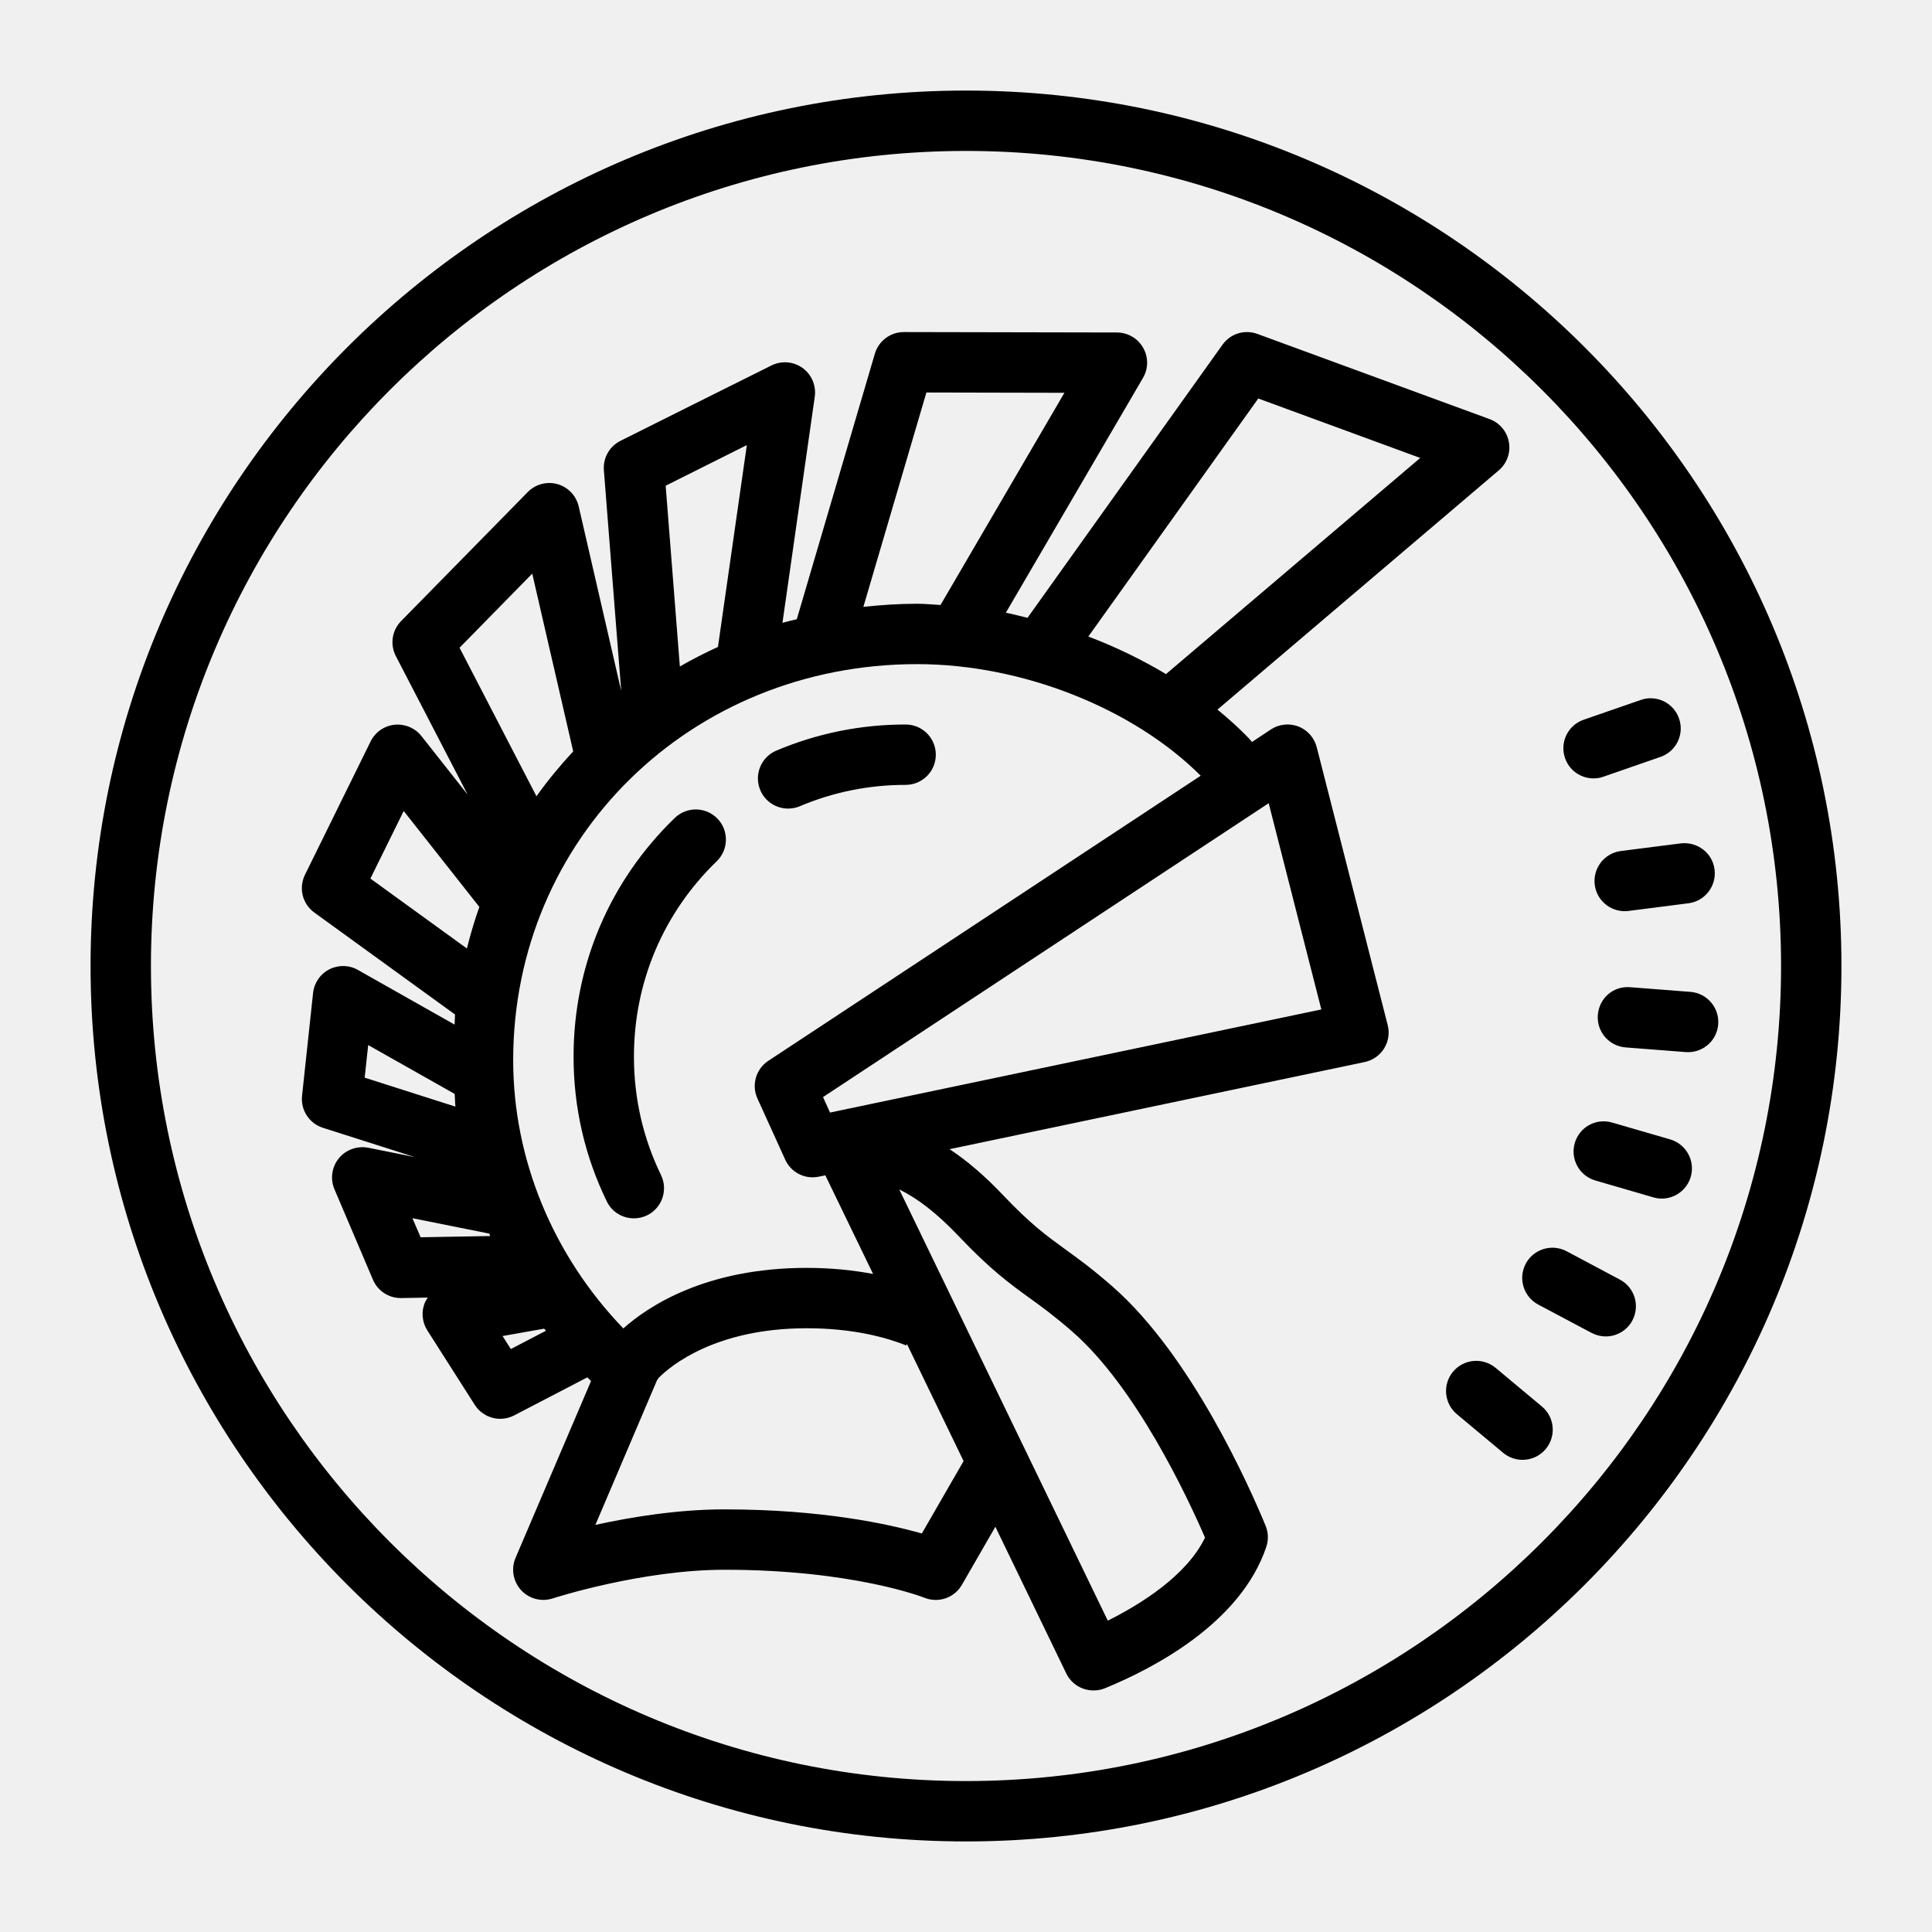
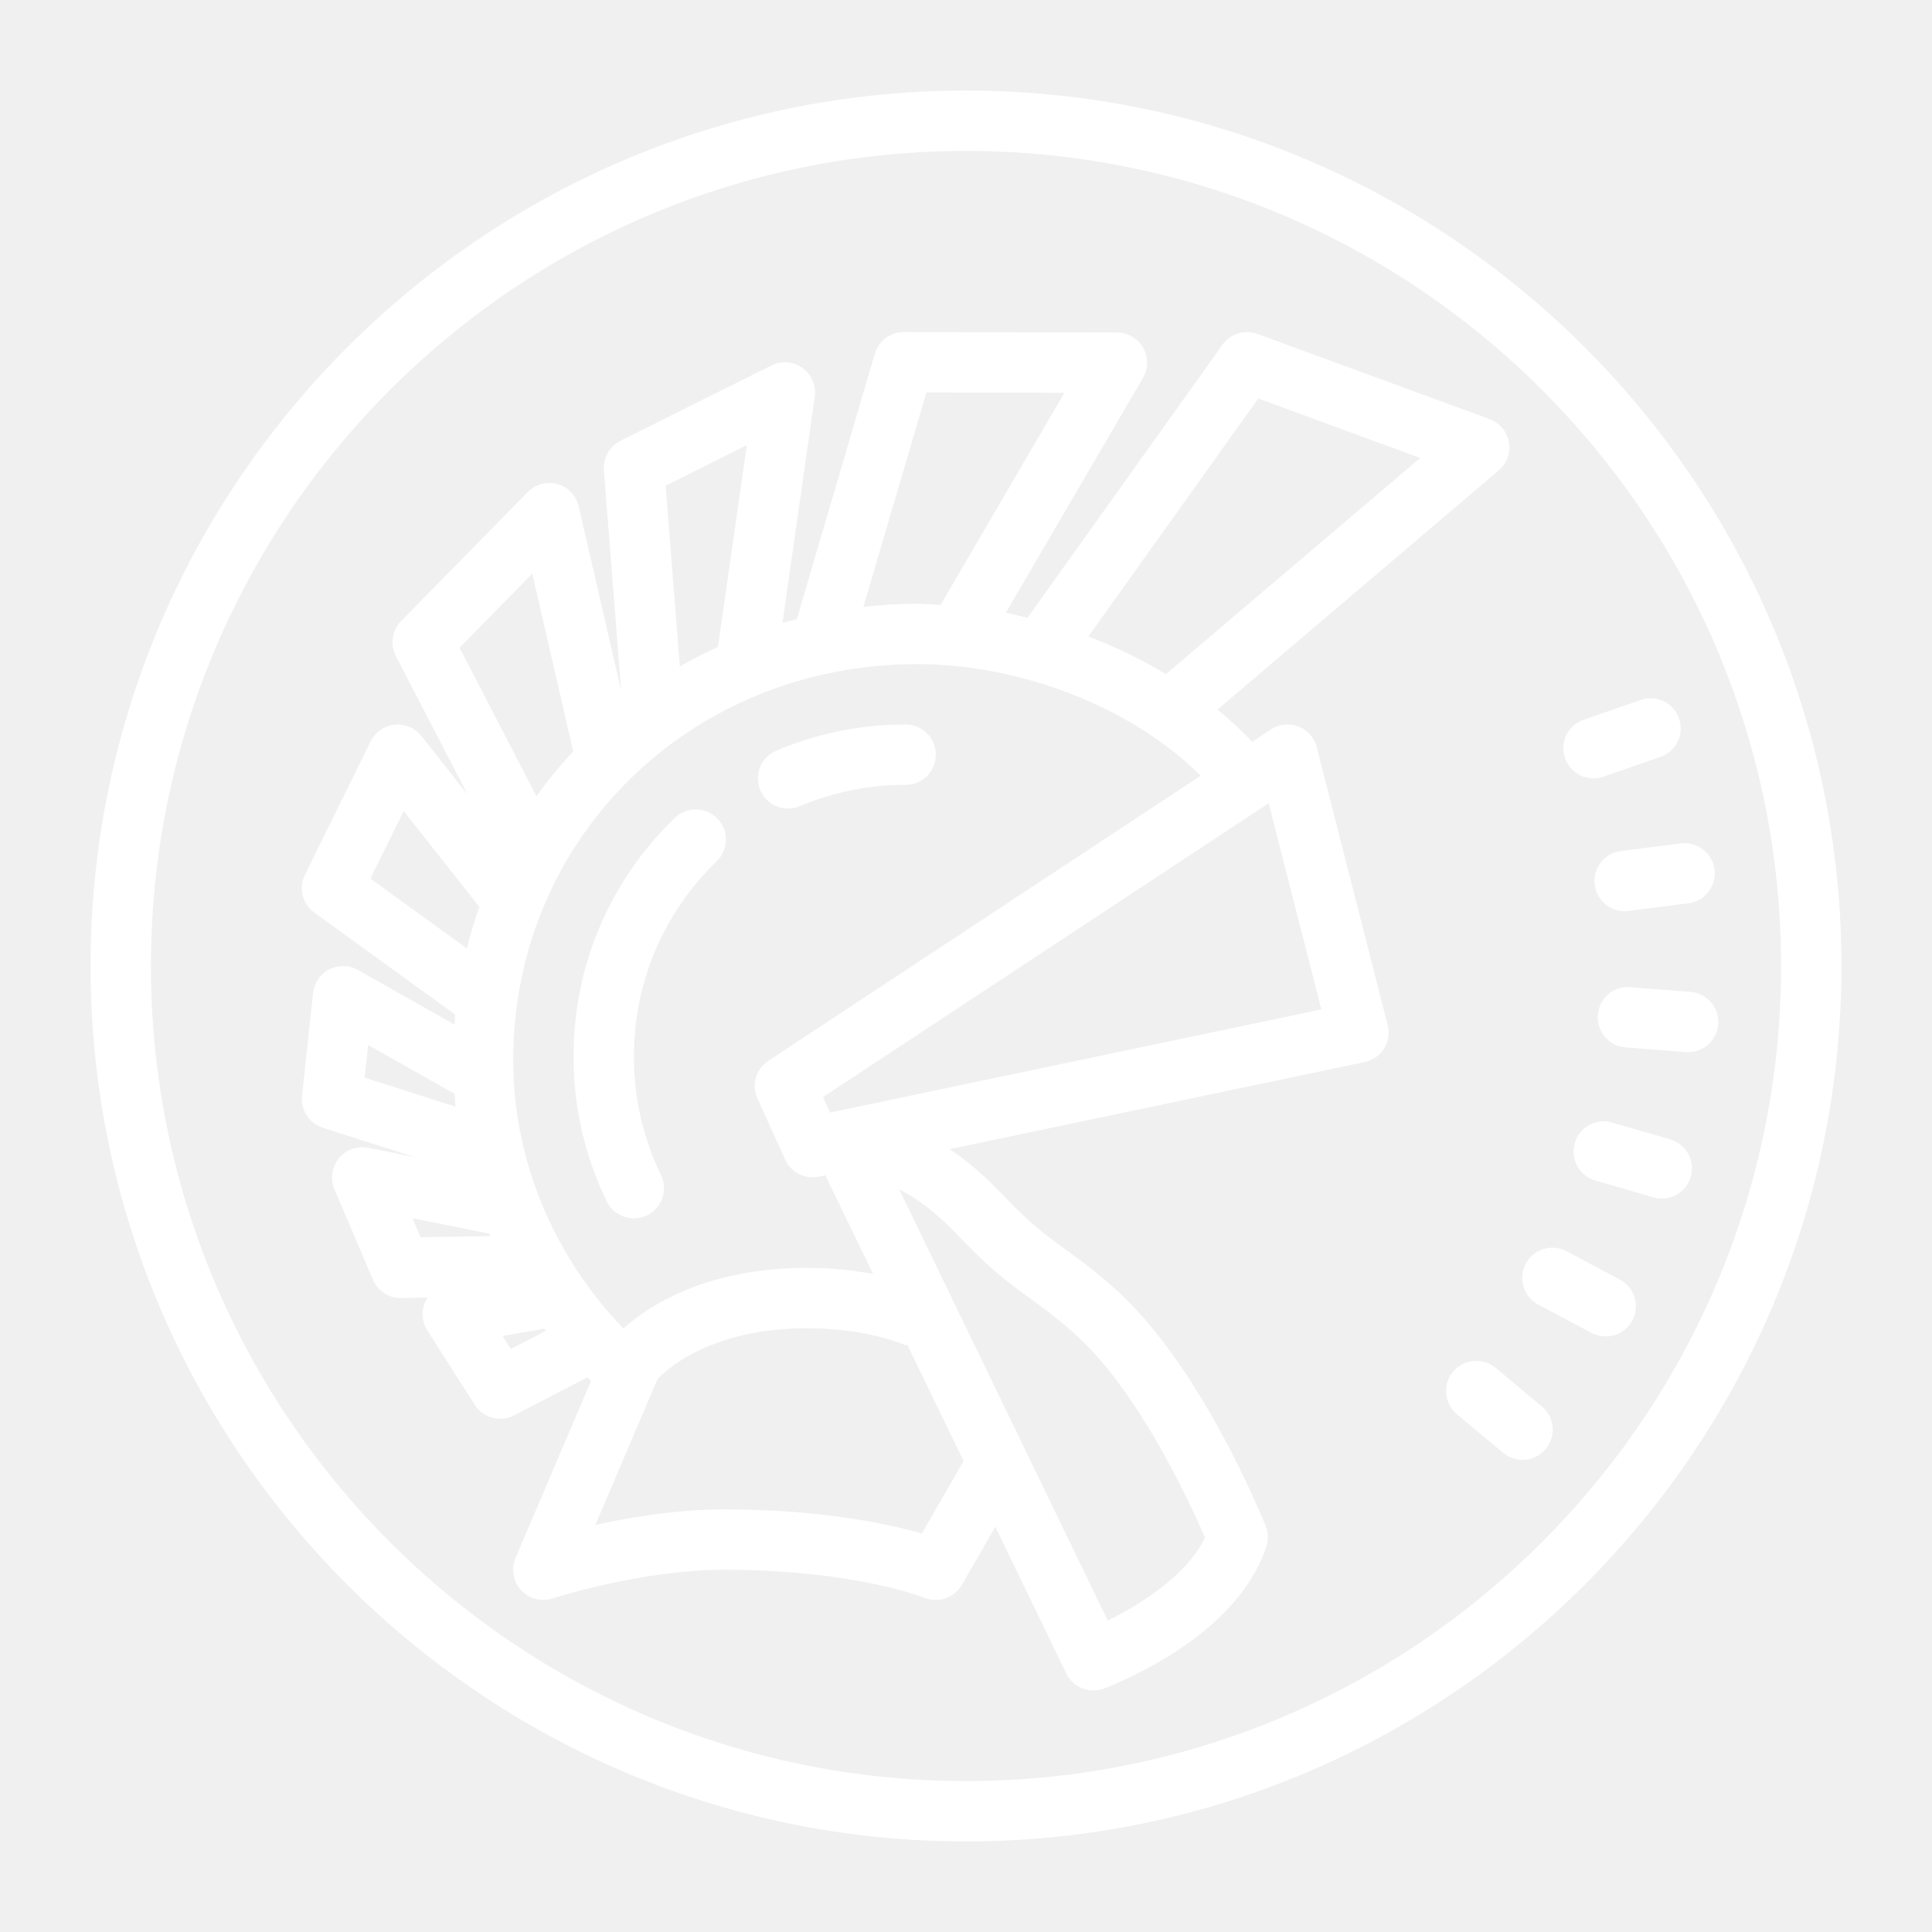
- <svg xmlns="http://www.w3.org/2000/svg" viewBox="0 0 64 64" width="128px" height="128px">
+ <svg xmlns="http://www.w3.org/2000/svg" fill="#fff" viewBox="0 0 64 64" width="128px" height="128px">
  <path d="M 32 3 C 16.01 3 3 16.01 3 32 C 3 47.99 16.01 61 32 61 C 47.99 61 61 47.99 61 32 C 61 16.01 47.99 3 32 3 z M 32 5 C 46.888 5 59 17.112 59 32 C 59 46.888 46.888 59 32 59 C 17.112 59 5 46.888 5 32 C 5 17.112 17.112 5 32 5 z M 29.939 11 C 29.496 11 29.105 11.293 28.98 11.719 L 26.395 20.512 C 26.237 20.552 26.076 20.586 25.92 20.631 L 26.99 13.143 C 27.042 12.779 26.889 12.412 26.594 12.195 C 26.296 11.977 25.906 11.941 25.572 12.098 C 25.403 12.178 20.553 14.604 20.553 14.604 C 20.189 14.787 19.972 15.17 20.004 15.576 L 20.578 22.885 L 19.17 16.775 C 19.088 16.42 18.818 16.136 18.467 16.037 C 18.114 15.94 17.737 16.039 17.482 16.301 L 13.287 20.574 C 12.984 20.883 12.914 21.35 13.113 21.734 L 15.492 26.324 L 13.961 24.383 C 13.749 24.112 13.4 23.973 13.07 24.008 C 12.728 24.044 12.429 24.252 12.277 24.561 L 10.102 28.979 C 9.887 29.416 10.017 29.943 10.412 30.229 L 15.074 33.607 C 15.064 33.716 15.067 33.831 15.059 33.941 L 11.857 32.131 C 11.565 31.964 11.208 31.958 10.908 32.111 C 10.608 32.265 10.407 32.56 10.371 32.895 L 10.006 36.299 C 9.955 36.771 10.242 37.214 10.695 37.359 L 13.742 38.33 L 12.197 38.02 C 11.837 37.952 11.461 38.082 11.225 38.369 C 10.991 38.657 10.933 39.052 11.078 39.393 L 12.355 42.393 C 12.512 42.762 12.875 43 13.275 43 L 13.295 43 L 14.172 42.984 C 14.14 43.032 14.106 43.079 14.082 43.133 C 13.948 43.439 13.977 43.791 14.156 44.072 L 15.727 46.537 C 15.918 46.835 16.24 47 16.572 47 C 16.727 47 16.885 46.964 17.033 46.887 L 19.455 45.627 C 19.496 45.668 19.539 45.705 19.58 45.746 L 17.078 51.607 C 16.924 51.968 16.997 52.386 17.262 52.676 C 17.527 52.965 17.936 53.071 18.311 52.949 C 18.34 52.939 21.252 52 24 52 C 28.269 52 30.6 52.918 30.619 52.926 C 30.743 52.977 30.871 53 30.998 53 C 31.346 53 31.683 52.816 31.865 52.498 L 32.973 50.576 L 35.322 55.436 C 35.494 55.791 35.851 55.998 36.223 55.998 C 36.35 55.998 36.478 55.977 36.602 55.926 C 38.236 55.257 41.101 53.757 41.947 51.244 C 42.024 51.015 42.017 50.768 41.926 50.545 C 41.397 49.264 39.468 44.904 36.848 42.613 C 36.162 42.013 35.689 41.674 35.264 41.367 C 34.663 40.931 34.145 40.556 33.225 39.588 C 32.598 38.925 32.017 38.44 31.457 38.068 L 45.205 35.182 C 45.473 35.126 45.706 34.963 45.85 34.732 C 45.995 34.501 46.037 34.22 45.969 33.957 L 43.619 24.754 C 43.539 24.441 43.313 24.183 43.012 24.066 C 42.712 23.951 42.371 23.985 42.1 24.164 L 41.475 24.578 L 41.363 24.449 C 41.043 24.119 40.697 23.806 40.33 23.506 L 49.648 15.582 C 49.919 15.352 50.047 14.996 49.984 14.646 C 49.922 14.296 49.678 14.005 49.344 13.883 L 41.654 11.062 C 41.229 10.905 40.757 11.053 40.496 11.42 L 34.037 20.467 C 33.798 20.409 33.561 20.344 33.32 20.297 L 37.863 12.518 C 38.044 12.209 38.045 11.829 37.867 11.518 C 37.689 11.207 37.359 11.015 37.002 11.014 L 29.941 11 L 29.939 11 z M 30.688 13.002 L 35.26 13.012 L 31.156 20.041 C 30.897 20.027 30.638 20 30.381 20 C 29.777 20 29.184 20.04 28.6 20.104 L 30.688 13.002 z M 41.682 13.201 L 47.047 15.17 L 38.625 22.33 C 37.818 21.847 36.957 21.429 36.053 21.086 L 41.682 13.201 z M 24.74 14.744 L 23.783 21.43 C 23.35 21.628 22.93 21.843 22.521 22.078 L 22.051 16.09 C 22.714 15.758 23.81 15.209 24.74 14.744 z M 17.631 19.002 L 18.988 24.891 C 18.553 25.361 18.143 25.854 17.771 26.377 L 15.223 21.457 L 17.631 19.002 z M 30.381 22 C 33.865 22 37.542 23.466 39.775 25.697 L 25.449 35.143 C 25.039 35.414 24.888 35.943 25.092 36.391 L 26.01 38.412 C 26.173 38.776 26.532 39 26.918 39 C 26.985 39 27.055 38.993 27.123 38.979 L 27.34 38.934 L 28.922 42.201 C 28.29 42.084 27.567 42 26.725 42 C 23.376 42 21.472 43.272 20.648 44.006 C 18.322 41.586 17.001 38.412 17 35.123 C 17 27.764 22.878 22 30.381 22 z M 54.744 23.133 C 54.614 23.124 54.48 23.141 54.35 23.188 L 52.461 23.842 C 51.939 24.022 51.662 24.592 51.844 25.113 C 51.986 25.527 52.373 25.785 52.787 25.785 C 52.896 25.785 53.005 25.769 53.113 25.73 L 55.004 25.074 C 55.526 24.894 55.803 24.326 55.621 23.805 C 55.487 23.413 55.133 23.158 54.744 23.133 z M 30 24 C 28.517 24 27.075 24.291 25.717 24.865 C 25.208 25.08 24.971 25.667 25.186 26.176 C 25.347 26.557 25.717 26.785 26.107 26.785 C 26.237 26.785 26.369 26.761 26.496 26.707 C 27.605 26.238 28.785 26 30 26 C 30.553 26 31 25.553 31 25 C 31 24.447 30.553 24 30 24 z M 42.027 26.607 L 43.771 33.439 L 27.496 36.855 L 27.264 36.342 L 42.027 26.607 z M 23.064 26.814 C 22.809 26.81 22.551 26.904 22.352 27.096 C 20.19 29.187 19 31.993 19 35 C 19 36.681 19.37 38.295 20.1 39.797 C 20.272 40.153 20.627 40.359 20.998 40.359 C 21.145 40.359 21.294 40.328 21.434 40.26 C 21.931 40.019 22.137 39.421 21.896 38.924 C 21.301 37.696 21 36.376 21 35 C 21 32.54 21.973 30.241 23.742 28.531 C 24.138 28.147 24.15 27.514 23.766 27.117 C 23.574 26.919 23.32 26.819 23.064 26.814 z M 13.373 26.865 L 15.879 30.043 C 15.72 30.493 15.583 30.951 15.467 31.42 L 12.27 29.104 L 13.373 26.865 z M 55.678 27.938 L 53.693 28.191 C 53.145 28.261 52.759 28.763 52.828 29.311 C 52.892 29.816 53.324 30.184 53.82 30.184 C 53.862 30.184 53.904 30.181 53.947 30.176 L 55.932 29.922 C 56.48 29.852 56.866 29.351 56.797 28.803 C 56.728 28.256 56.23 27.875 55.678 27.938 z M 54.004 32.703 C 53.434 32.655 52.972 33.073 52.93 33.625 C 52.888 34.175 53.301 34.655 53.852 34.697 L 55.844 34.852 C 55.87 34.854 55.897 34.854 55.922 34.854 C 56.439 34.854 56.878 34.457 56.918 33.932 C 56.96 33.381 56.547 32.899 55.996 32.857 L 54.004 32.703 z M 12.197 34.619 L 15.062 36.238 C 15.073 36.378 15.072 36.519 15.086 36.658 L 12.08 35.699 L 12.197 34.619 z M 53.006 37.152 C 52.618 37.198 52.281 37.47 52.166 37.867 C 52.012 38.397 52.318 38.951 52.848 39.105 L 54.768 39.664 C 54.861 39.691 54.955 39.705 55.047 39.705 C 55.48 39.705 55.881 39.421 56.008 38.984 C 56.162 38.454 55.856 37.898 55.326 37.744 L 53.404 37.186 C 53.27 37.147 53.135 37.137 53.006 37.152 z M 29.789 39.402 C 30.363 39.682 31.008 40.156 31.773 40.965 C 32.821 42.069 33.465 42.534 34.102 42.996 C 34.483 43.27 34.915 43.582 35.531 44.119 C 37.635 45.959 39.335 49.592 39.918 50.936 C 39.305 52.205 37.761 53.155 36.697 53.686 L 29.789 39.402 z M 13.662 40.354 L 16.207 40.865 C 16.218 40.891 16.229 40.918 16.24 40.945 L 13.934 40.986 L 13.662 40.354 z M 51.516 41.336 C 51.127 41.302 50.737 41.496 50.543 41.861 C 50.283 42.349 50.467 42.955 50.955 43.215 L 52.723 44.154 C 52.873 44.233 53.033 44.271 53.191 44.271 C 53.549 44.271 53.895 44.08 54.074 43.742 C 54.334 43.254 54.15 42.649 53.662 42.389 L 51.896 41.449 C 51.775 41.385 51.645 41.347 51.516 41.336 z M 26.725 44 C 28.275 44 29.373 44.311 30.023 44.57 L 30.043 44.52 L 31.92 48.4 L 30.537 50.799 C 29.418 50.48 27.205 50 24 50 C 22.455 50 20.902 50.255 19.723 50.514 L 21.742 45.775 C 21.769 45.711 21.8 45.665 21.83 45.633 C 22.213 45.25 23.699 44 26.725 44 z M 18.025 44.014 C 18.043 44.038 18.068 44.058 18.086 44.082 L 16.922 44.689 L 16.648 44.258 L 18.025 44.014 z M 48.811 45.084 C 48.556 45.107 48.31 45.228 48.133 45.439 C 47.78 45.864 47.838 46.494 48.262 46.848 L 49.797 48.129 C 49.985 48.284 50.212 48.359 50.438 48.359 C 50.724 48.359 51.007 48.237 51.205 48 C 51.558 47.575 51.502 46.946 51.078 46.592 L 49.543 45.311 C 49.329 45.134 49.065 45.061 48.811 45.084 z" />
</svg>
